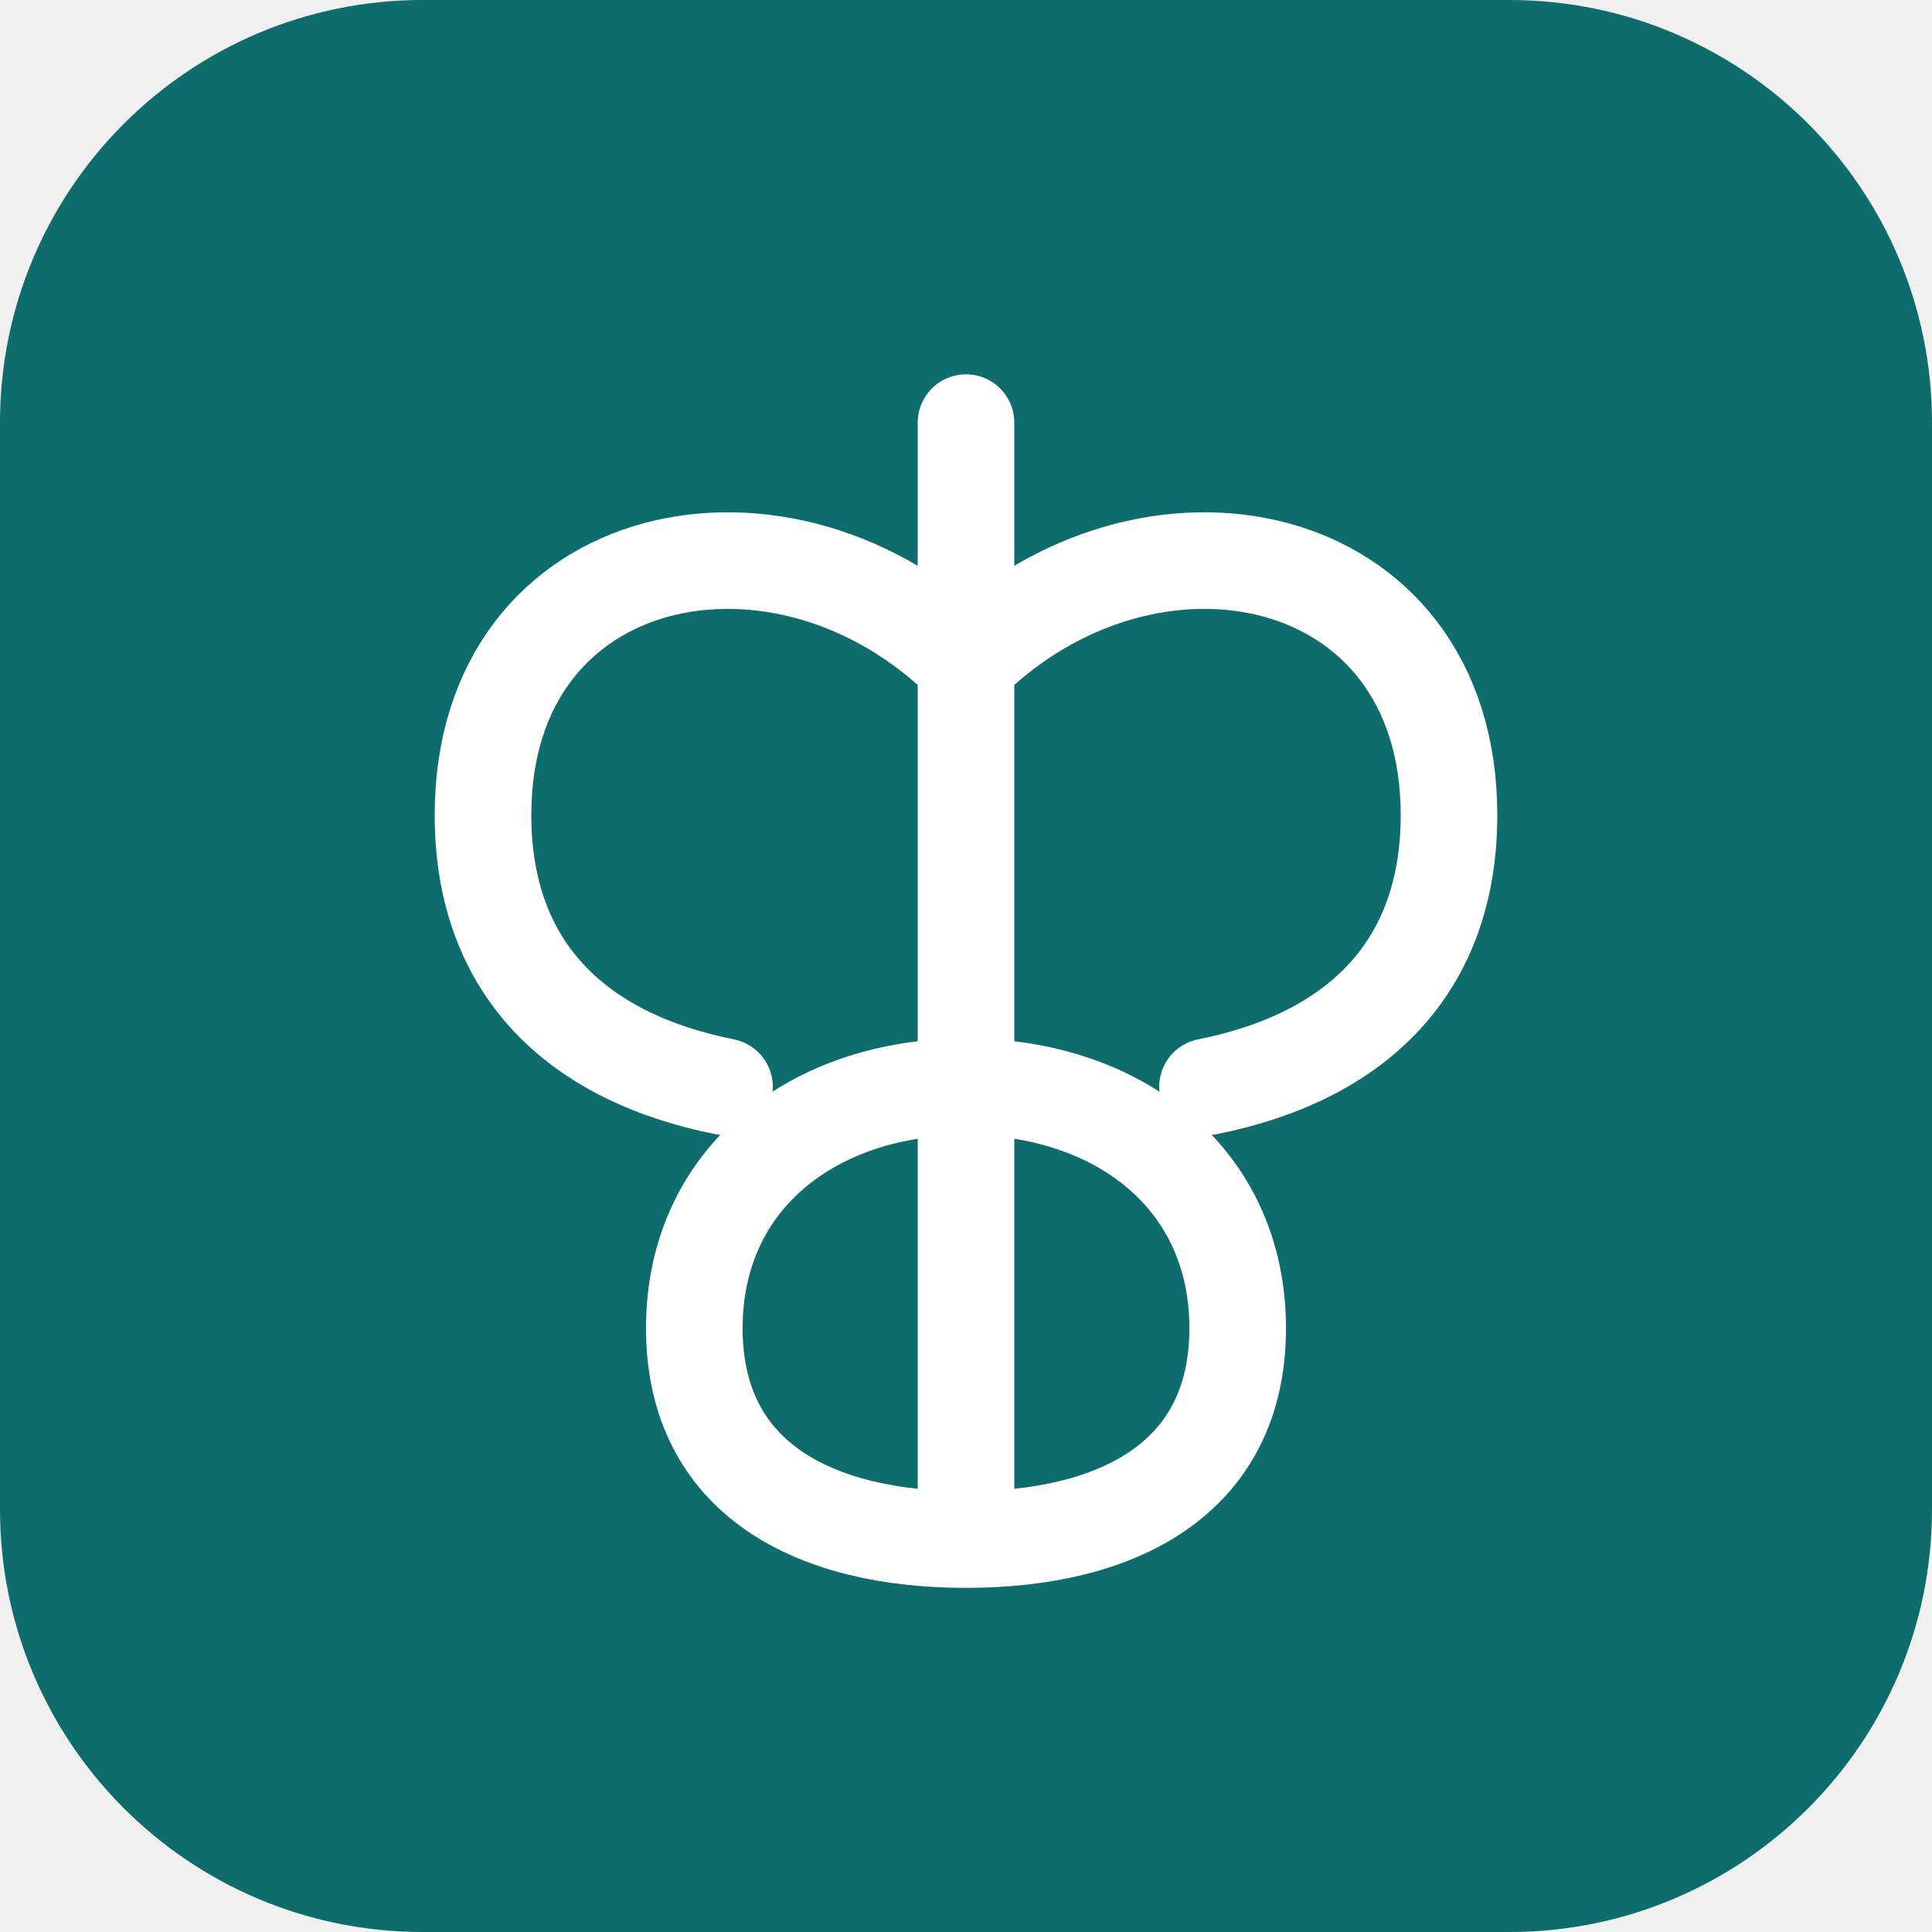
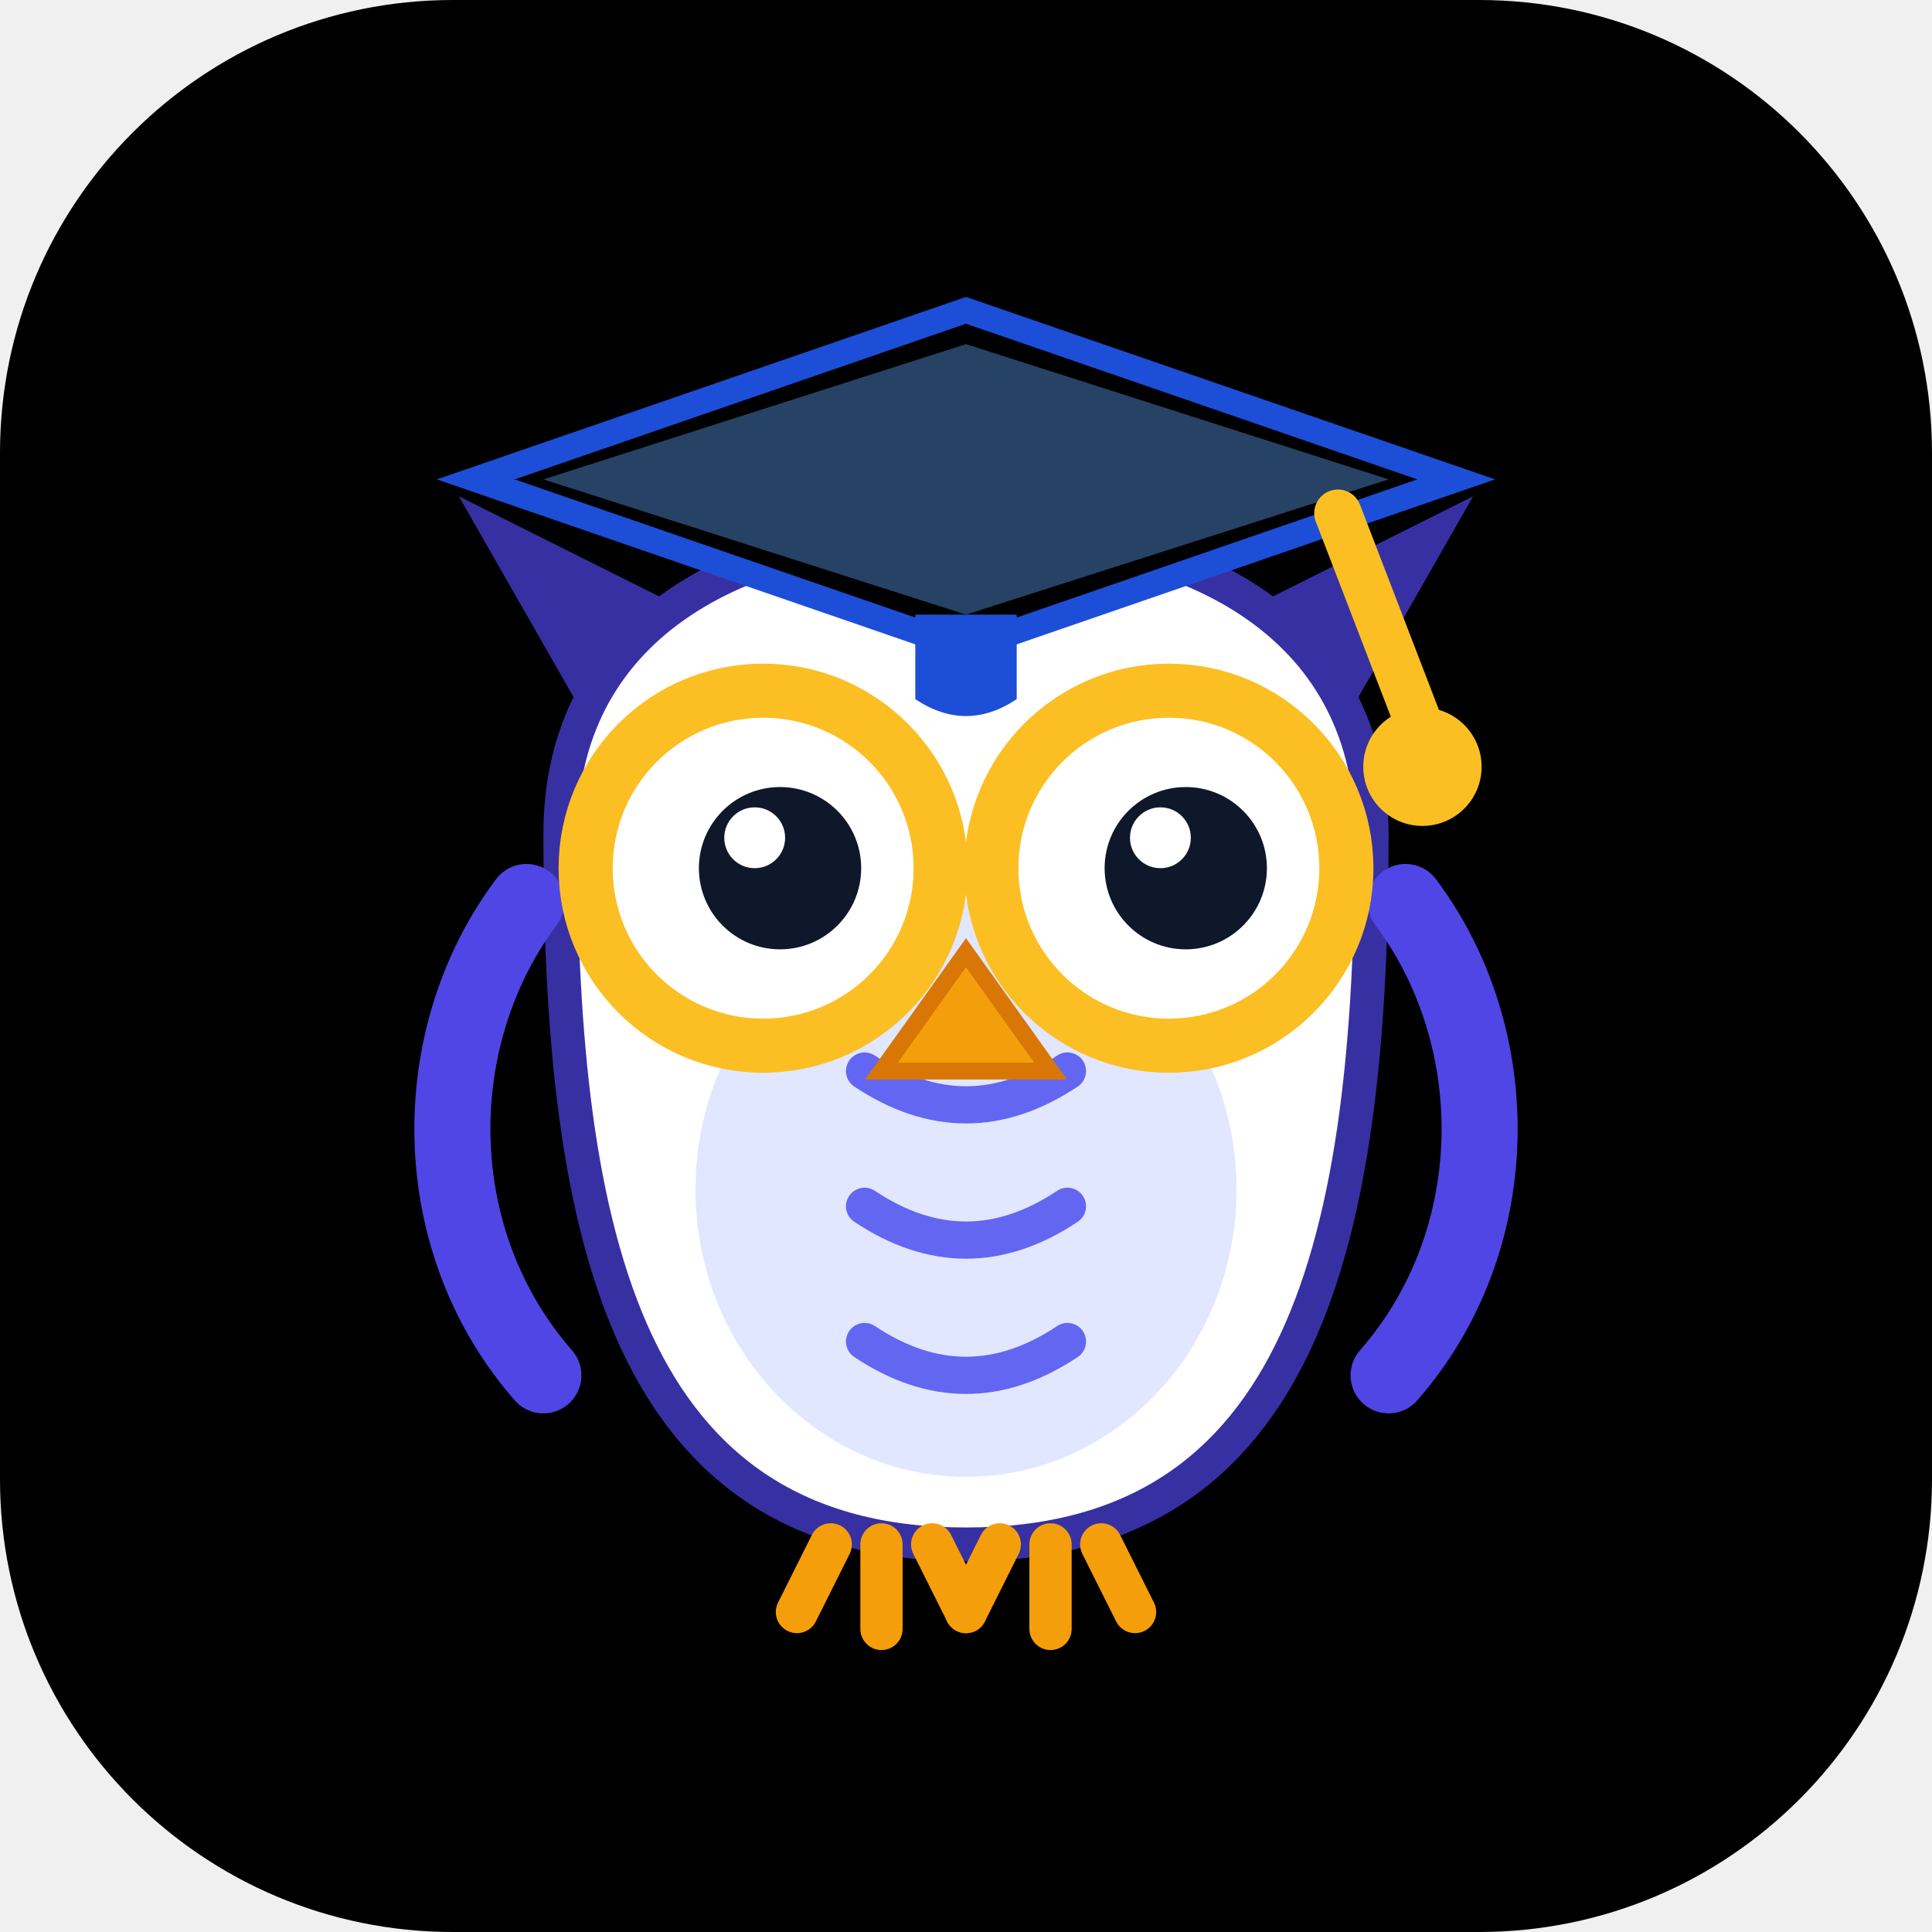
<svg xmlns="http://www.w3.org/2000/svg" viewBox="0 0 64 64">
-   <rect width="64" height="64" rx="14" fill="#0e6c6d" />
-   <g fill="none" stroke="#ffffff" stroke-width="3.2" stroke-linecap="round">
-     <path d="M32 14v36" />
-     <path d="M32 22c-6-6-16-4-16 5 0 5 3 8 8 9" />
-     <path d="M32 22c6-6 16-4 16 5 0 5-3 8-8 9" />
-     <path d="M32 36c-5 0-9 3-9 8s4 7 9 7 9-2 9-7-4-8-9-8" />
+   <defs>
+     <linearGradient id="bgGrad" x1="0%" y1="0%" x2="100%" y2="100%">
+       <stop offset="0%" stopColor="#4f46e5" />
+       <stop offset="50%" stopColor="#6366f1" />
+       <stop offset="100%" stopColor="#7c3aed" />
+     </linearGradient>
+     <linearGradient id="capGrad" x1="0%" y1="0%" x2="100%" y2="100%">
+       <stop offset="0%" stopColor="#38bdf8" />
+       <stop offset="100%" stopColor="#2563eb" />
+     </linearGradient>
+   </defs>
+   <rect width="64" height="64" rx="15" fill="url(#bgGrad)" />
+   <g transform="translate(4, 3) scale(0.56)">
+     <polygon points="28,38 20,24 36,32" fill="#3730a3" />
+     <polygon points="72,38 80,24 64,32" fill="#3730a3" />
+     <path d="M26 44 C26 32 36 26 50 26 C64 26 74 32 74 44 C74 68 70 86 50 86 C30 86 26 68 26 44 Z" fill="#ffffff" stroke="#3730a3" stroke-width="2" />
+     <ellipse cx="50" cy="65" rx="16" ry="17" fill="#e0e7ff" />
+     <path d="M44 58 Q50 62 56 58 M44 66 Q50 70 56 66 M44 74 Q50 78 56 74" stroke="#6366f1" stroke-width="2.2" stroke-linecap="round" fill="none" />
+     <path d="M24 48 C18 56 18 68 25 76" stroke="#4f46e5" stroke-width="4.5" stroke-linecap="round" />
+     <path d="M76 48 C82 56 82 68 75 76" stroke="#4f46e5" stroke-width="4.5" stroke-linecap="round" />
+     <circle cx="38" cy="46" r="10.5" fill="#ffffff" stroke="#fbbf24" stroke-width="3.2" />
+     <circle cx="62" cy="46" r="10.5" fill="#ffffff" stroke="#fbbf24" stroke-width="3.2" />
+     <path d="M48.5 46 L51.5 46" stroke="#fbbf24" stroke-width="3.2" stroke-linecap="round" />
+     <circle cx="39" cy="46" r="4.8" fill="#0f172a" />
+     <circle cx="63" cy="46" r="4.8" fill="#0f172a" />
+     <circle cx="37.5" cy="44.2" r="1.8" fill="#ffffff" />
+     <circle cx="61.5" cy="44.2" r="1.8" fill="#ffffff" />
+     <polygon points="50,51 45,58 55,58" fill="#f59e0b" stroke="#d97706" stroke-width="1" />
+     <polygon points="50,13 79,23 50,33 21,23" fill="url(#capGrad)" stroke="#1d4ed8" stroke-width="1.5" />
+     <polygon points="50,15 75,23 50,31 25,23" fill="#60a5fa" opacity="0.4" />
+     <path d="M47 31 L47 36 Q50 38 53 36 L53 31" fill="#1d4ed8" />
+     <path d="M72 25 L77 38" stroke="#fbbf24" stroke-width="2.8" stroke-linecap="round" />
+     <circle cx="77" cy="40" r="3.5" fill="#fbbf24" />
+     <path d="M42 86 L40 90 M45 86 L45 91 M48 86 L50 90" stroke="#f59e0b" stroke-width="2.5" stroke-linecap="round" />
+     <path d="M52 86 L50 90 M55 86 L55 91 M58 86 L60 90" stroke="#f59e0b" stroke-width="2.5" stroke-linecap="round" />
  </g>
</svg>
